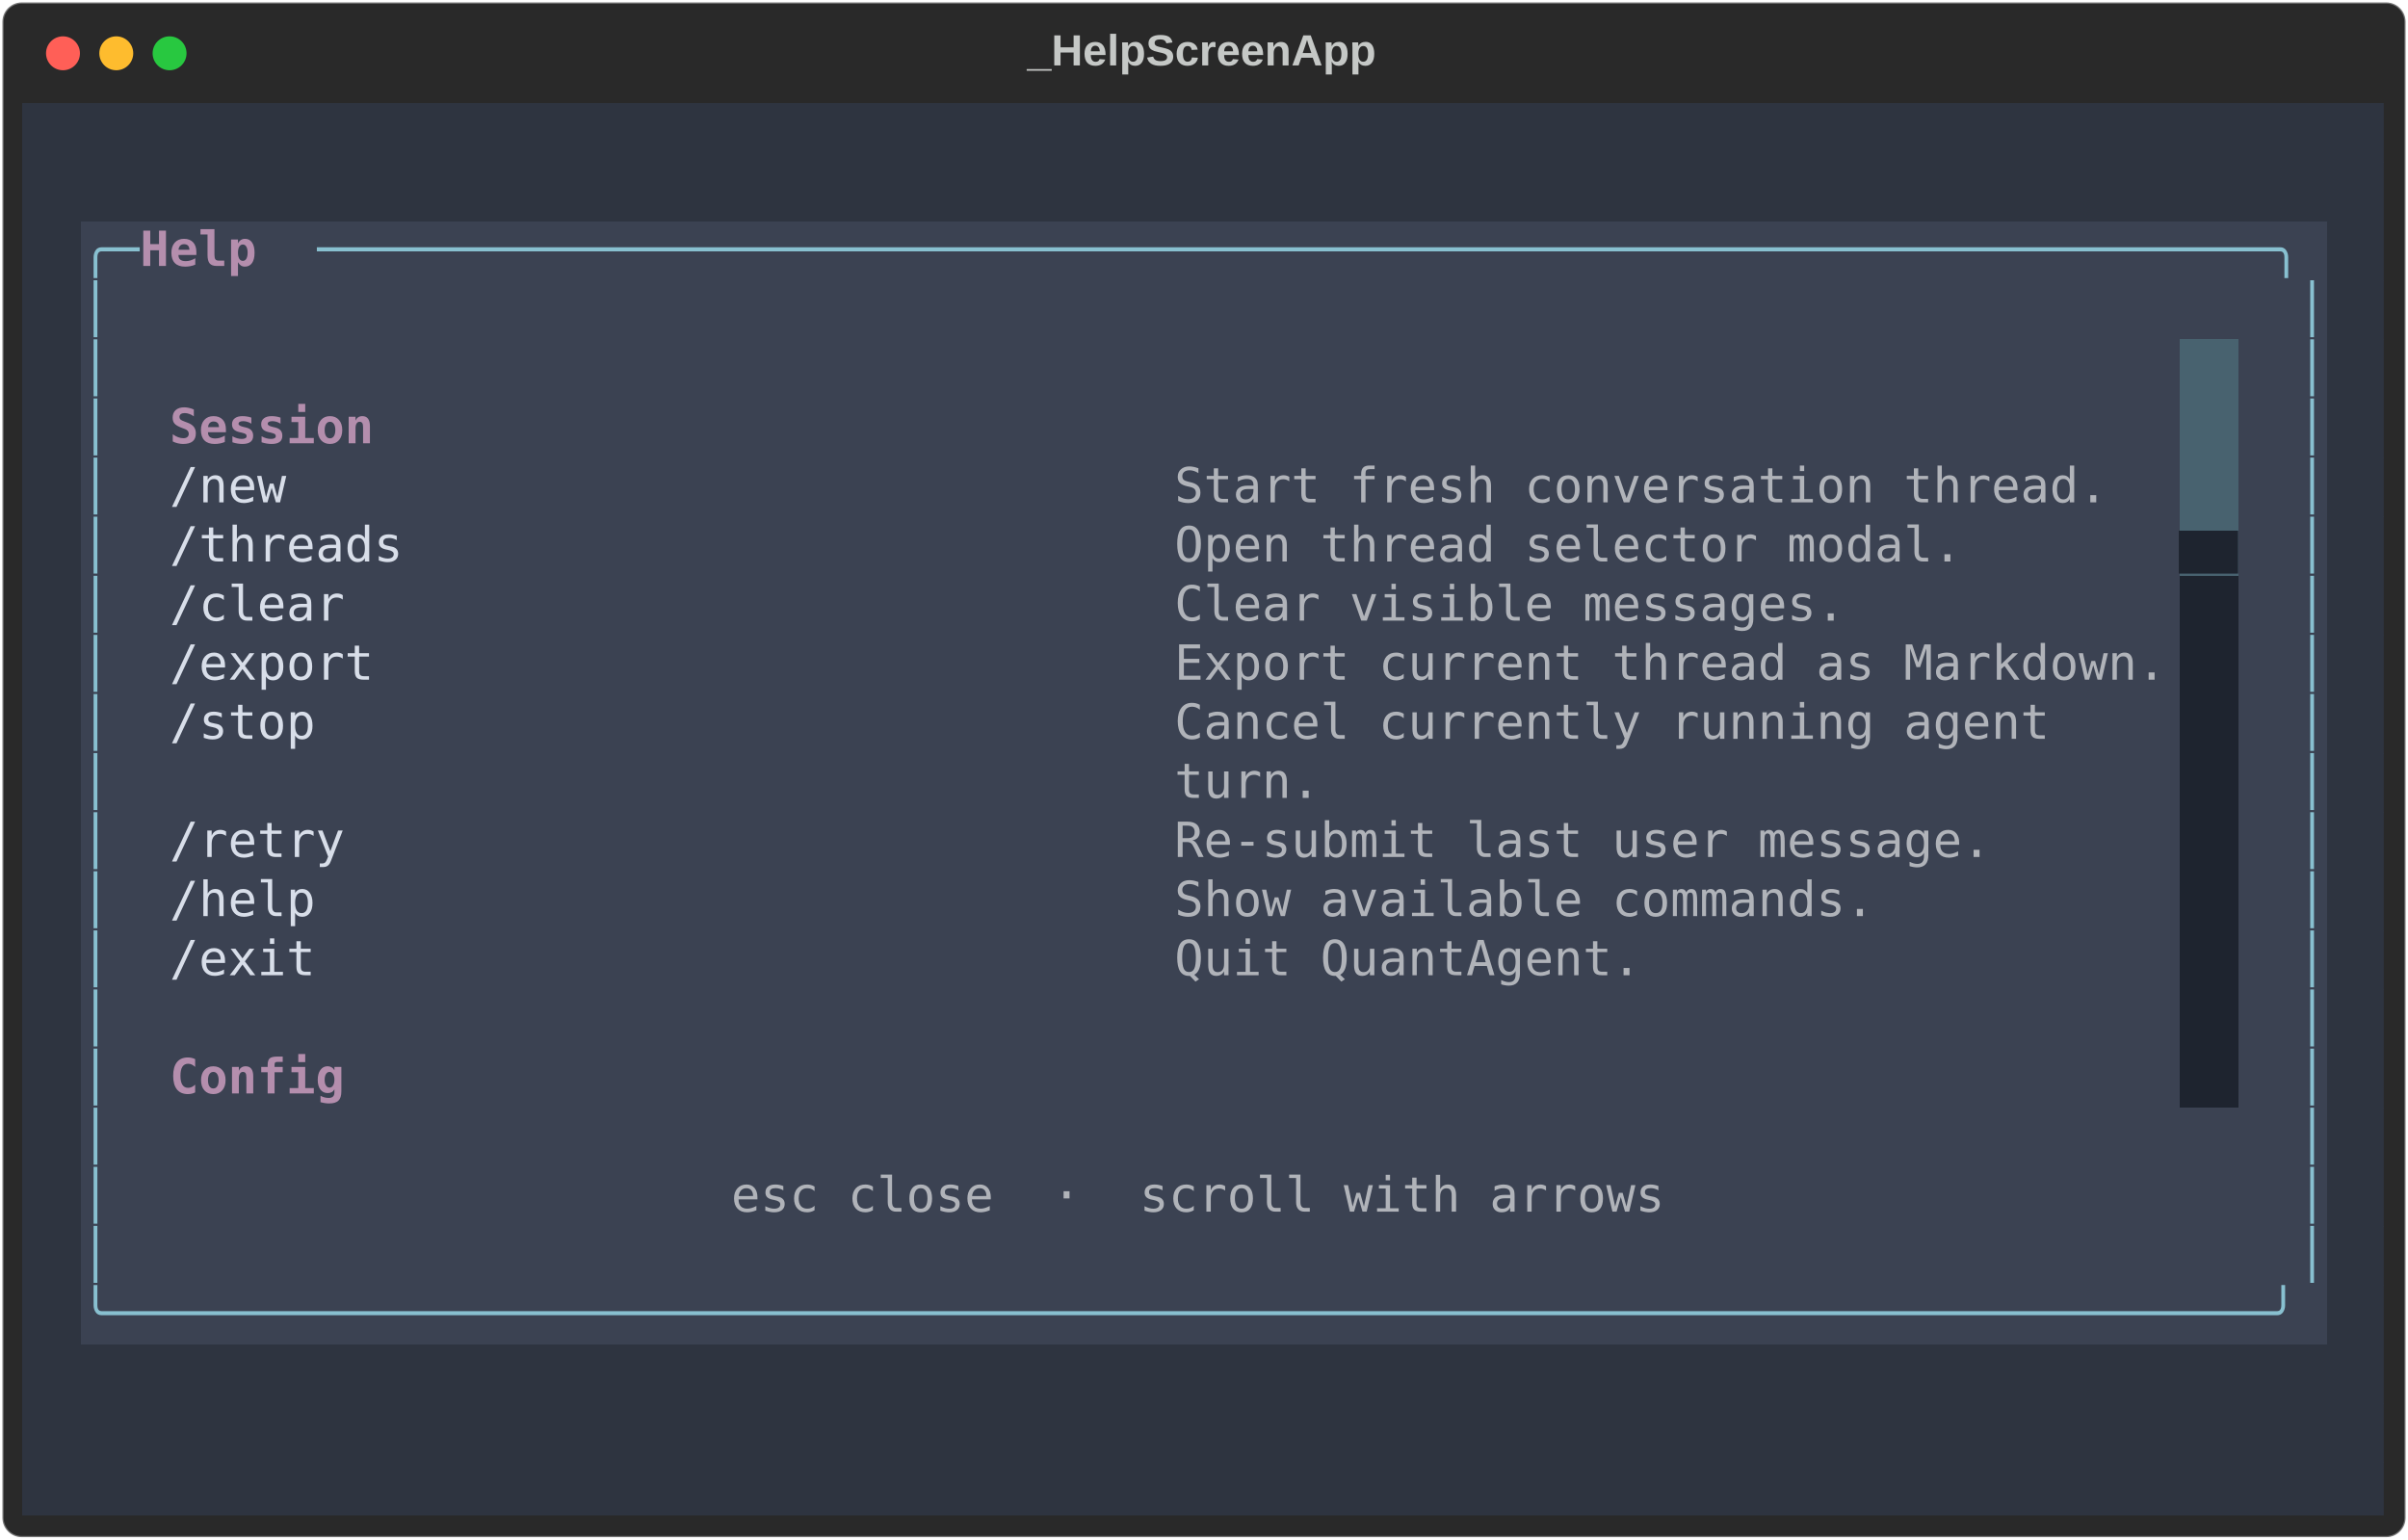
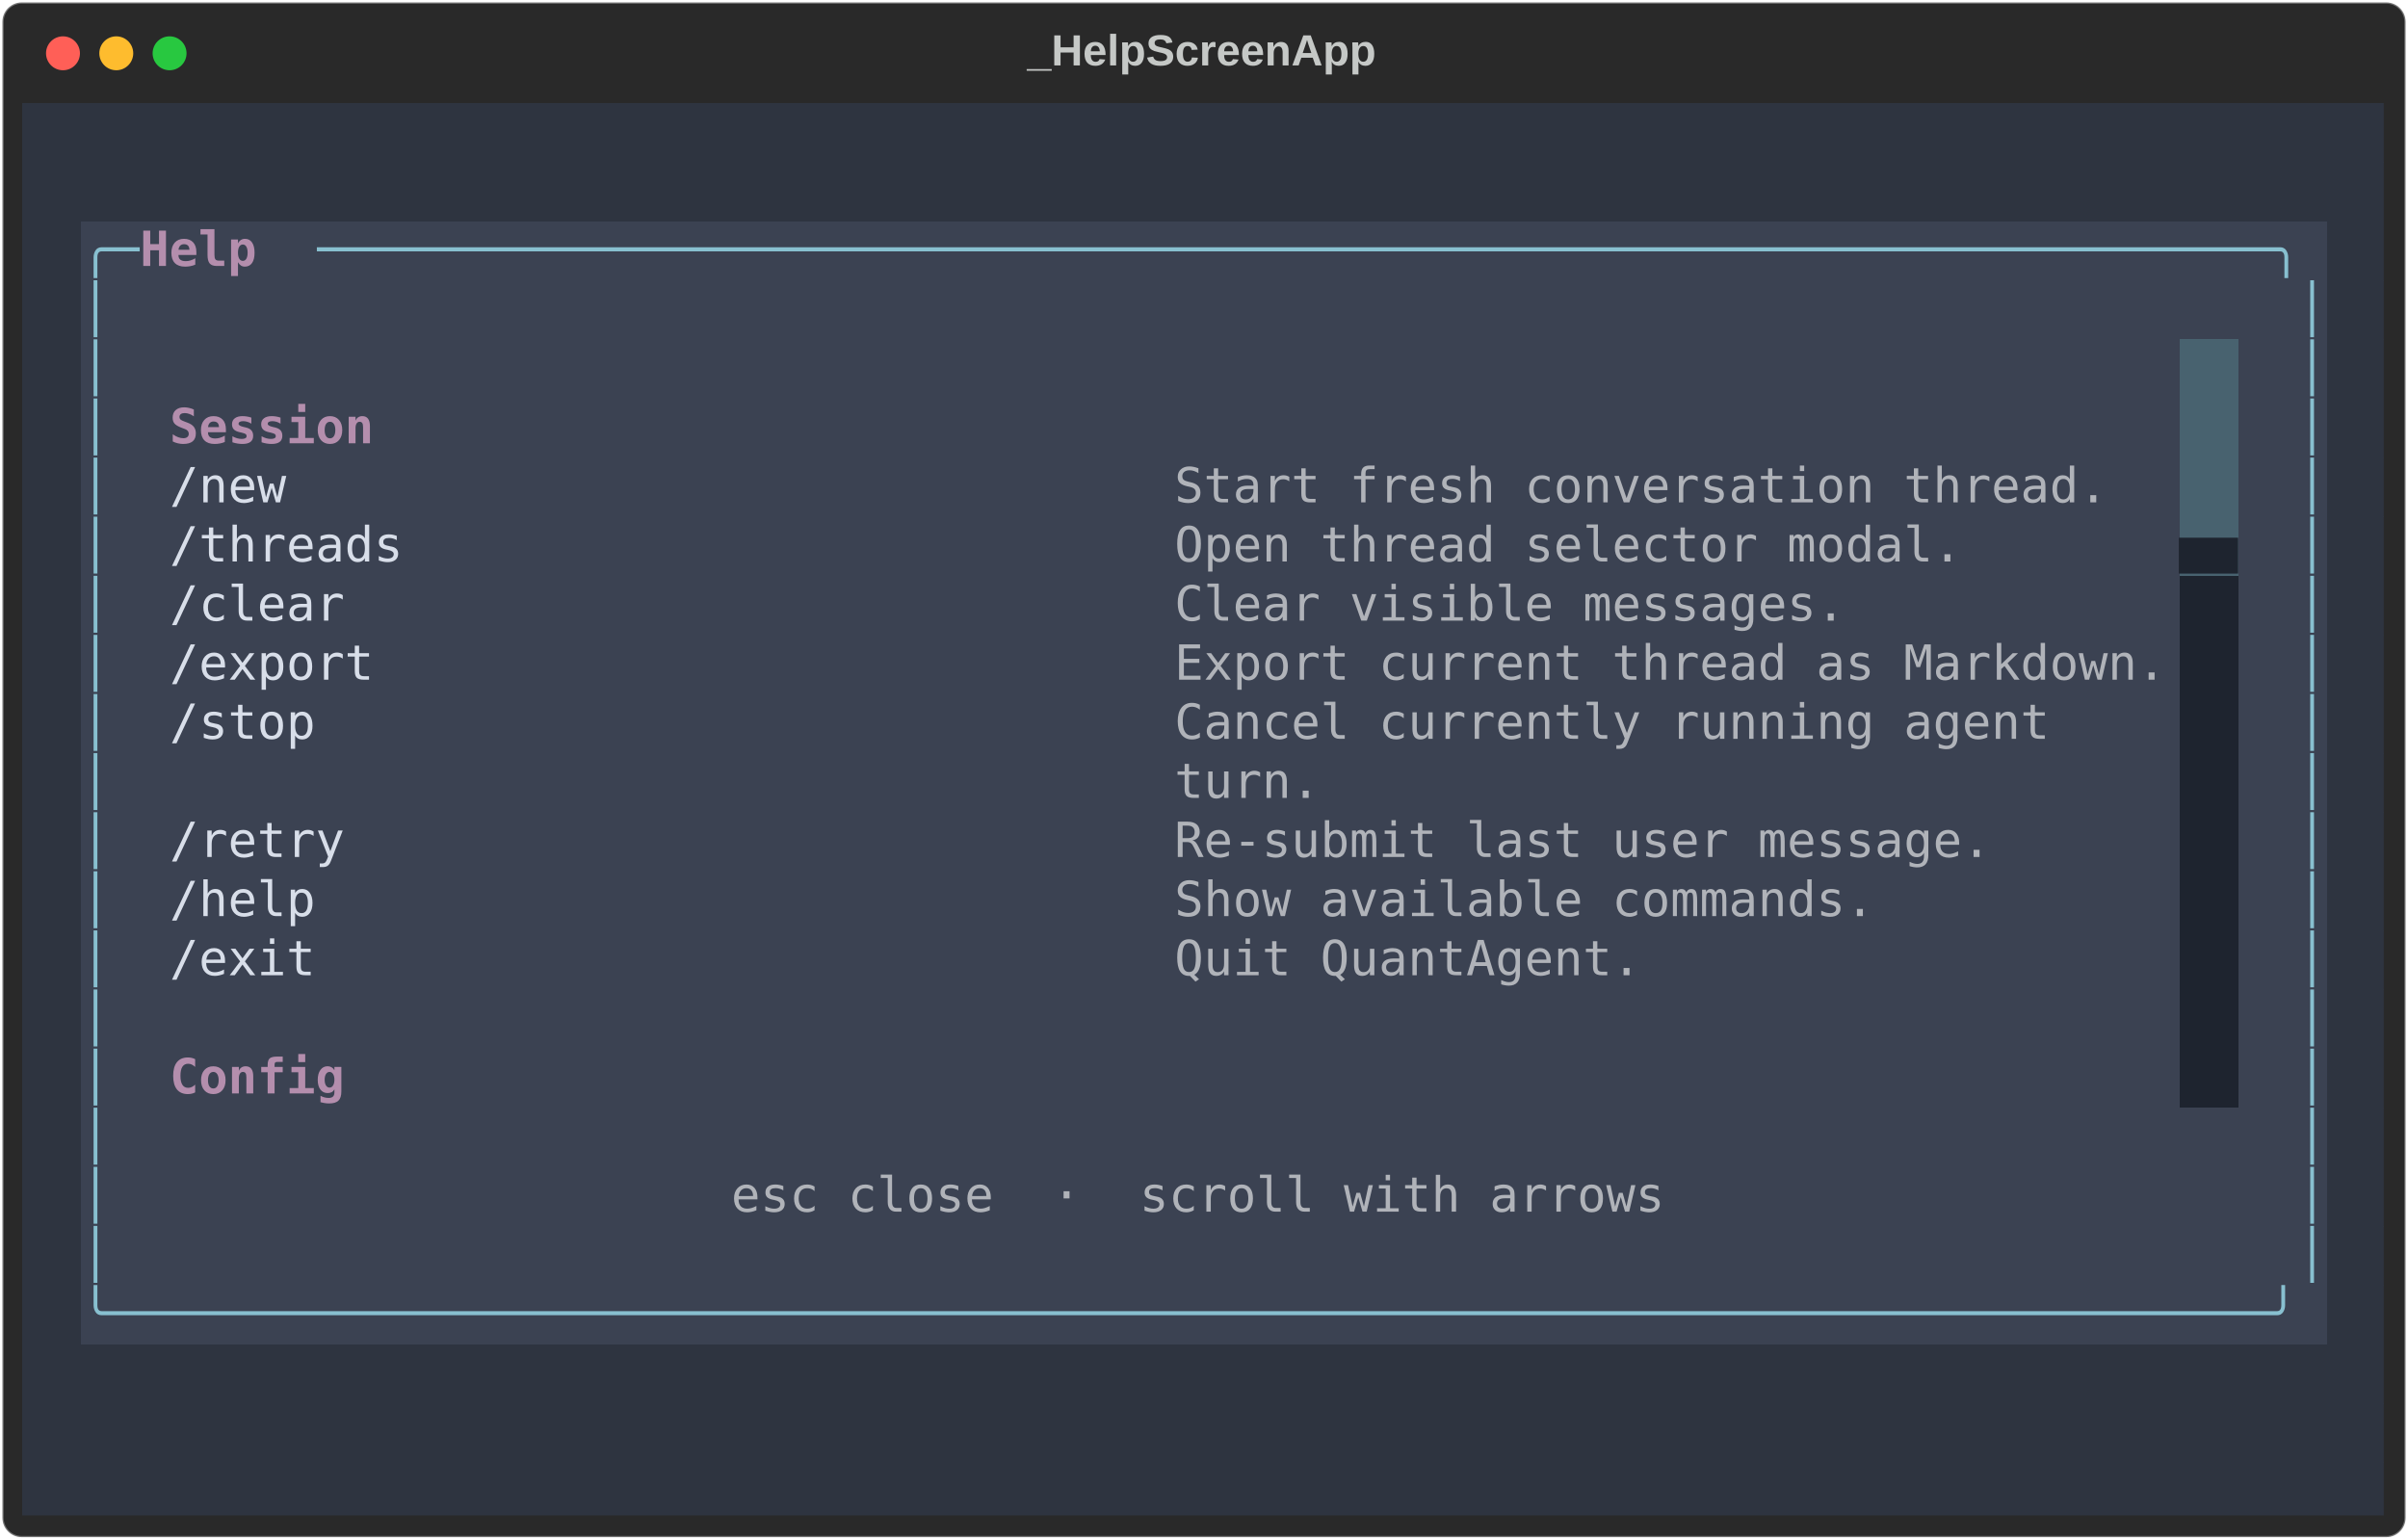
<svg xmlns="http://www.w3.org/2000/svg" class="rich-terminal" viewBox="0 0 994 635.6">
  <style>

    @font-face {
        font-family: "Fira Code";
        src: local("FiraCode-Regular"),
                url("https://cdnjs.cloudflare.com/ajax/libs/firacode/6.2.0/woff2/FiraCode-Regular.woff2") format("woff2"),
                url("https://cdnjs.cloudflare.com/ajax/libs/firacode/6.2.0/woff/FiraCode-Regular.woff") format("woff");
        font-style: normal;
        font-weight: 400;
    }
    @font-face {
        font-family: "Fira Code";
        src: local("FiraCode-Bold"),
                url("https://cdnjs.cloudflare.com/ajax/libs/firacode/6.2.0/woff2/FiraCode-Bold.woff2") format("woff2"),
                url("https://cdnjs.cloudflare.com/ajax/libs/firacode/6.2.0/woff/FiraCode-Bold.woff") format("woff");
        font-style: bold;
        font-weight: 700;
    }

    .terminal-matrix {
        font-family: Fira Code, monospace;
        font-size: 20px;
        line-height: 24.4px;
        font-variant-east-asian: full-width;
    }

    .terminal-title {
        font-size: 18px;
        font-weight: bold;
        font-family: arial;
    }

    .terminal-r1 { fill: #d8dee9 }
.terminal-r2 { fill: #c5c8c6 }
.terminal-r3 { fill: #88c0d0 }
.terminal-r4 { fill: #b48ead;font-weight: bold }
.terminal-r5 { fill: #3b4252 }
.terminal-r6 { fill: #b0b3b9 }
.terminal-r7 { fill: #1e242f }
    </style>
  <defs>
    <clipPath id="terminal-clip-terminal">
      <rect x="0" y="0" width="975.0" height="584.6" />
    </clipPath>
    <clipPath id="terminal-line-0">
      <rect x="0" y="1.5" width="976" height="24.65" />
    </clipPath>
    <clipPath id="terminal-line-1">
      <rect x="0" y="25.9" width="976" height="24.65" />
    </clipPath>
    <clipPath id="terminal-line-2">
      <rect x="0" y="50.3" width="976" height="24.65" />
    </clipPath>
    <clipPath id="terminal-line-3">
      <rect x="0" y="74.7" width="976" height="24.65" />
    </clipPath>
    <clipPath id="terminal-line-4">
      <rect x="0" y="99.1" width="976" height="24.65" />
    </clipPath>
    <clipPath id="terminal-line-5">
      <rect x="0" y="123.5" width="976" height="24.65" />
    </clipPath>
    <clipPath id="terminal-line-6">
      <rect x="0" y="147.9" width="976" height="24.65" />
    </clipPath>
    <clipPath id="terminal-line-7">
      <rect x="0" y="172.3" width="976" height="24.65" />
    </clipPath>
    <clipPath id="terminal-line-8">
      <rect x="0" y="196.7" width="976" height="24.65" />
    </clipPath>
    <clipPath id="terminal-line-9">
      <rect x="0" y="221.1" width="976" height="24.65" />
    </clipPath>
    <clipPath id="terminal-line-10">
      <rect x="0" y="245.5" width="976" height="24.65" />
    </clipPath>
    <clipPath id="terminal-line-11">
      <rect x="0" y="269.9" width="976" height="24.65" />
    </clipPath>
    <clipPath id="terminal-line-12">
      <rect x="0" y="294.3" width="976" height="24.65" />
    </clipPath>
    <clipPath id="terminal-line-13">
      <rect x="0" y="318.7" width="976" height="24.65" />
    </clipPath>
    <clipPath id="terminal-line-14">
      <rect x="0" y="343.1" width="976" height="24.65" />
    </clipPath>
    <clipPath id="terminal-line-15">
      <rect x="0" y="367.5" width="976" height="24.65" />
    </clipPath>
    <clipPath id="terminal-line-16">
      <rect x="0" y="391.9" width="976" height="24.65" />
    </clipPath>
    <clipPath id="terminal-line-17">
      <rect x="0" y="416.3" width="976" height="24.65" />
    </clipPath>
    <clipPath id="terminal-line-18">
      <rect x="0" y="440.7" width="976" height="24.65" />
    </clipPath>
    <clipPath id="terminal-line-19">
      <rect x="0" y="465.1" width="976" height="24.65" />
    </clipPath>
    <clipPath id="terminal-line-20">
      <rect x="0" y="489.5" width="976" height="24.65" />
    </clipPath>
    <clipPath id="terminal-line-21">
      <rect x="0" y="513.9" width="976" height="24.65" />
    </clipPath>
    <clipPath id="terminal-line-22">
      <rect x="0" y="538.3" width="976" height="24.65" />
    </clipPath>
  </defs>
  <rect fill="#292929" stroke="rgba(255,255,255,0.35)" stroke-width="1" x="1" y="1" width="992" height="633.6" rx="8" />
  <text class="terminal-title" fill="#c5c8c6" text-anchor="middle" x="496" y="27">_HelpScreenApp</text>
  <g transform="translate(26,22)">
    <circle cx="0" cy="0" r="7" fill="#ff5f57" />
    <circle cx="22" cy="0" r="7" fill="#febc2e" />
    <circle cx="44" cy="0" r="7" fill="#28c840" />
  </g>
  <g transform="translate(9, 41)" clip-path="url(#terminal-clip-terminal)">
    <rect fill="#2e3440" x="0" y="1.5" width="976" height="24.65" shape-rendering="crispEdges" />
    <rect fill="#2e3440" x="0" y="25.9" width="976" height="24.65" shape-rendering="crispEdges" />
    <rect fill="#2e3440" x="0" y="50.3" width="24.4" height="24.65" shape-rendering="crispEdges" />
    <rect fill="#3b4252" x="24.4" y="50.3" width="24.4" height="24.65" shape-rendering="crispEdges" />
    <rect fill="#3b4252" x="48.8" y="50.3" width="73.2" height="24.65" shape-rendering="crispEdges" />
    <rect fill="#3b4252" x="122" y="50.3" width="829.6" height="24.65" shape-rendering="crispEdges" />
    <rect fill="#2e3440" x="951.6" y="50.3" width="24.4" height="24.65" shape-rendering="crispEdges" />
    <rect fill="#2e3440" x="0" y="74.7" width="24.4" height="24.65" shape-rendering="crispEdges" />
    <rect fill="#3b4252" x="24.4" y="74.7" width="12.2" height="24.65" shape-rendering="crispEdges" />
    <rect fill="#3b4252" x="36.6" y="74.7" width="902.8" height="24.65" shape-rendering="crispEdges" />
    <rect fill="#3b4252" x="939.4" y="74.7" width="12.2" height="24.65" shape-rendering="crispEdges" />
    <rect fill="#2e3440" x="951.6" y="74.7" width="24.4" height="24.65" shape-rendering="crispEdges" />
    <rect fill="#2e3440" x="0" y="99.1" width="24.4" height="24.65" shape-rendering="crispEdges" />
    <rect fill="#3b4252" x="24.4" y="99.1" width="12.2" height="24.65" shape-rendering="crispEdges" />
    <rect fill="#3b4252" x="36.6" y="99.1" width="854" height="24.65" shape-rendering="crispEdges" />
    <rect fill="#48626f" x="890.6" y="99.1" width="24.4" height="24.65" shape-rendering="crispEdges" />
    <rect fill="#3b4252" x="915" y="99.1" width="24.4" height="24.65" shape-rendering="crispEdges" />
    <rect fill="#3b4252" x="939.4" y="99.1" width="12.2" height="24.65" shape-rendering="crispEdges" />
    <rect fill="#2e3440" x="951.6" y="99.1" width="24.4" height="24.65" shape-rendering="crispEdges" />
    <rect fill="#2e3440" x="0" y="123.5" width="24.4" height="24.65" shape-rendering="crispEdges" />
    <rect fill="#3b4252" x="24.4" y="123.5" width="12.2" height="24.65" shape-rendering="crispEdges" />
    <rect fill="#3b4252" x="36.6" y="123.5" width="24.4" height="24.65" shape-rendering="crispEdges" />
    <rect fill="#3b4252" x="61" y="123.5" width="85.4" height="24.65" shape-rendering="crispEdges" />
    <rect fill="#3b4252" x="146.4" y="123.5" width="744.2" height="24.65" shape-rendering="crispEdges" />
    <rect fill="#48626f" x="890.6" y="123.5" width="24.4" height="24.65" shape-rendering="crispEdges" />
    <rect fill="#3b4252" x="915" y="123.5" width="24.4" height="24.65" shape-rendering="crispEdges" />
    <rect fill="#3b4252" x="939.4" y="123.5" width="12.2" height="24.65" shape-rendering="crispEdges" />
    <rect fill="#2e3440" x="951.6" y="123.5" width="24.4" height="24.65" shape-rendering="crispEdges" />
    <rect fill="#2e3440" x="0" y="147.9" width="24.4" height="24.65" shape-rendering="crispEdges" />
    <rect fill="#3b4252" x="24.4" y="147.9" width="12.2" height="24.65" shape-rendering="crispEdges" />
    <rect fill="#3b4252" x="36.6" y="147.9" width="24.4" height="24.65" shape-rendering="crispEdges" />
    <rect fill="#3b4252" x="61" y="147.9" width="48.8" height="24.65" shape-rendering="crispEdges" />
    <rect fill="#3b4252" x="109.8" y="147.9" width="366" height="24.65" shape-rendering="crispEdges" />
    <rect fill="#3b4252" x="475.8" y="147.9" width="390.4" height="24.65" shape-rendering="crispEdges" />
    <rect fill="#3b4252" x="866.2" y="147.9" width="24.4" height="24.65" shape-rendering="crispEdges" />
    <rect fill="#48626f" x="890.6" y="147.9" width="24.4" height="24.65" shape-rendering="crispEdges" />
    <rect fill="#3b4252" x="915" y="147.9" width="24.4" height="24.65" shape-rendering="crispEdges" />
    <rect fill="#3b4252" x="939.4" y="147.9" width="12.2" height="24.65" shape-rendering="crispEdges" />
    <rect fill="#2e3440" x="951.6" y="147.9" width="24.4" height="24.65" shape-rendering="crispEdges" />
    <rect fill="#2e3440" x="0" y="172.3" width="24.4" height="24.65" shape-rendering="crispEdges" />
    <rect fill="#3b4252" x="24.4" y="172.3" width="12.2" height="24.65" shape-rendering="crispEdges" />
    <rect fill="#3b4252" x="36.6" y="172.3" width="24.4" height="24.65" shape-rendering="crispEdges" />
    <rect fill="#3b4252" x="61" y="172.3" width="97.6" height="24.65" shape-rendering="crispEdges" />
    <rect fill="#3b4252" x="158.6" y="172.3" width="317.2" height="24.65" shape-rendering="crispEdges" />
    <rect fill="#3b4252" x="475.8" y="172.3" width="329.4" height="24.65" shape-rendering="crispEdges" />
    <rect fill="#3b4252" x="805.2" y="172.3" width="85.4" height="24.65" shape-rendering="crispEdges" />
    <rect fill="#48626f" x="890.6" y="172.3" width="24.4" height="24.65" shape-rendering="crispEdges" />
    <rect fill="#3b4252" x="915" y="172.3" width="24.4" height="24.65" shape-rendering="crispEdges" />
    <rect fill="#3b4252" x="939.4" y="172.3" width="12.2" height="24.65" shape-rendering="crispEdges" />
    <rect fill="#2e3440" x="951.6" y="172.3" width="24.4" height="24.65" shape-rendering="crispEdges" />
    <rect fill="#2e3440" x="0" y="196.7" width="24.4" height="24.65" shape-rendering="crispEdges" />
    <rect fill="#3b4252" x="24.4" y="196.7" width="12.2" height="24.65" shape-rendering="crispEdges" />
    <rect fill="#3b4252" x="36.6" y="196.7" width="24.4" height="24.65" shape-rendering="crispEdges" />
    <rect fill="#3b4252" x="61" y="196.7" width="73.2" height="24.65" shape-rendering="crispEdges" />
    <rect fill="#3b4252" x="134.2" y="196.7" width="341.6" height="24.65" shape-rendering="crispEdges" />
    <rect fill="#3b4252" x="475.8" y="196.7" width="280.6" height="24.65" shape-rendering="crispEdges" />
    <rect fill="#3b4252" x="756.4" y="196.7" width="134.2" height="24.65" shape-rendering="crispEdges" />
    <rect fill="#1e242f" x="890.6" y="196.7" width="24.4" height="24.65" shape-rendering="crispEdges" />
    <rect fill="#3b4252" x="915" y="196.7" width="24.4" height="24.65" shape-rendering="crispEdges" />
    <rect fill="#3b4252" x="939.4" y="196.7" width="12.2" height="24.65" shape-rendering="crispEdges" />
    <rect fill="#2e3440" x="951.6" y="196.7" width="24.4" height="24.65" shape-rendering="crispEdges" />
    <rect fill="#2e3440" x="0" y="221.1" width="24.4" height="24.65" shape-rendering="crispEdges" />
    <rect fill="#3b4252" x="24.4" y="221.1" width="12.2" height="24.65" shape-rendering="crispEdges" />
    <rect fill="#3b4252" x="36.6" y="221.1" width="24.4" height="24.65" shape-rendering="crispEdges" />
    <rect fill="#3b4252" x="61" y="221.1" width="97.6" height="24.65" shape-rendering="crispEdges" />
    <rect fill="#3b4252" x="158.6" y="221.1" width="317.2" height="24.65" shape-rendering="crispEdges" />
    <rect fill="#3b4252" x="475.8" y="221.1" width="414.8" height="24.65" shape-rendering="crispEdges" />
    <rect fill="#1e242f" x="890.6" y="221.1" width="24.4" height="24.65" shape-rendering="crispEdges" />
    <rect fill="#3b4252" x="915" y="221.1" width="24.4" height="24.65" shape-rendering="crispEdges" />
    <rect fill="#3b4252" x="939.4" y="221.1" width="12.2" height="24.65" shape-rendering="crispEdges" />
    <rect fill="#2e3440" x="951.6" y="221.1" width="24.4" height="24.65" shape-rendering="crispEdges" />
    <rect fill="#2e3440" x="0" y="245.5" width="24.4" height="24.65" shape-rendering="crispEdges" />
    <rect fill="#3b4252" x="24.4" y="245.5" width="12.2" height="24.65" shape-rendering="crispEdges" />
    <rect fill="#3b4252" x="36.6" y="245.5" width="24.4" height="24.65" shape-rendering="crispEdges" />
    <rect fill="#3b4252" x="61" y="245.5" width="61" height="24.65" shape-rendering="crispEdges" />
    <rect fill="#3b4252" x="122" y="245.5" width="353.8" height="24.65" shape-rendering="crispEdges" />
    <rect fill="#3b4252" x="475.8" y="245.5" width="366" height="24.65" shape-rendering="crispEdges" />
    <rect fill="#3b4252" x="841.8" y="245.5" width="48.8" height="24.65" shape-rendering="crispEdges" />
    <rect fill="#1e242f" x="890.6" y="245.5" width="24.4" height="24.65" shape-rendering="crispEdges" />
    <rect fill="#3b4252" x="915" y="245.5" width="24.4" height="24.65" shape-rendering="crispEdges" />
    <rect fill="#3b4252" x="939.4" y="245.5" width="12.2" height="24.65" shape-rendering="crispEdges" />
    <rect fill="#2e3440" x="951.6" y="245.5" width="24.4" height="24.65" shape-rendering="crispEdges" />
    <rect fill="#2e3440" x="0" y="269.9" width="24.4" height="24.65" shape-rendering="crispEdges" />
    <rect fill="#3b4252" x="24.4" y="269.9" width="12.2" height="24.65" shape-rendering="crispEdges" />
    <rect fill="#3b4252" x="36.6" y="269.9" width="439.2" height="24.65" shape-rendering="crispEdges" />
    <rect fill="#3b4252" x="475.8" y="269.9" width="61" height="24.65" shape-rendering="crispEdges" />
    <rect fill="#3b4252" x="536.8" y="269.9" width="353.8" height="24.65" shape-rendering="crispEdges" />
    <rect fill="#1e242f" x="890.6" y="269.9" width="24.4" height="24.65" shape-rendering="crispEdges" />
    <rect fill="#3b4252" x="915" y="269.9" width="24.4" height="24.65" shape-rendering="crispEdges" />
    <rect fill="#3b4252" x="939.4" y="269.9" width="12.2" height="24.65" shape-rendering="crispEdges" />
    <rect fill="#2e3440" x="951.6" y="269.9" width="24.4" height="24.65" shape-rendering="crispEdges" />
    <rect fill="#2e3440" x="0" y="294.3" width="24.4" height="24.65" shape-rendering="crispEdges" />
    <rect fill="#3b4252" x="24.4" y="294.3" width="12.2" height="24.65" shape-rendering="crispEdges" />
    <rect fill="#3b4252" x="36.6" y="294.3" width="24.4" height="24.65" shape-rendering="crispEdges" />
    <rect fill="#3b4252" x="61" y="294.3" width="73.2" height="24.65" shape-rendering="crispEdges" />
    <rect fill="#3b4252" x="134.2" y="294.3" width="341.6" height="24.65" shape-rendering="crispEdges" />
    <rect fill="#3b4252" x="475.8" y="294.3" width="341.6" height="24.65" shape-rendering="crispEdges" />
    <rect fill="#3b4252" x="817.4" y="294.3" width="73.2" height="24.65" shape-rendering="crispEdges" />
    <rect fill="#1e242f" x="890.6" y="294.3" width="24.4" height="24.65" shape-rendering="crispEdges" />
    <rect fill="#3b4252" x="915" y="294.3" width="24.4" height="24.65" shape-rendering="crispEdges" />
    <rect fill="#3b4252" x="939.4" y="294.3" width="12.2" height="24.65" shape-rendering="crispEdges" />
    <rect fill="#2e3440" x="951.6" y="294.3" width="24.4" height="24.65" shape-rendering="crispEdges" />
    <rect fill="#2e3440" x="0" y="318.7" width="24.4" height="24.65" shape-rendering="crispEdges" />
    <rect fill="#3b4252" x="24.4" y="318.7" width="12.2" height="24.65" shape-rendering="crispEdges" />
    <rect fill="#3b4252" x="36.6" y="318.7" width="24.4" height="24.65" shape-rendering="crispEdges" />
    <rect fill="#3b4252" x="61" y="318.7" width="73.2" height="24.65" shape-rendering="crispEdges" />
    <rect fill="#3b4252" x="134.2" y="318.7" width="341.6" height="24.65" shape-rendering="crispEdges" />
    <rect fill="#3b4252" x="475.8" y="318.7" width="292.8" height="24.65" shape-rendering="crispEdges" />
    <rect fill="#3b4252" x="768.6" y="318.7" width="122" height="24.65" shape-rendering="crispEdges" />
    <rect fill="#1e242f" x="890.6" y="318.7" width="24.4" height="24.65" shape-rendering="crispEdges" />
    <rect fill="#3b4252" x="915" y="318.7" width="24.4" height="24.65" shape-rendering="crispEdges" />
    <rect fill="#3b4252" x="939.4" y="318.7" width="12.2" height="24.65" shape-rendering="crispEdges" />
    <rect fill="#2e3440" x="951.6" y="318.7" width="24.4" height="24.65" shape-rendering="crispEdges" />
    <rect fill="#2e3440" x="0" y="343.1" width="24.4" height="24.65" shape-rendering="crispEdges" />
    <rect fill="#3b4252" x="24.4" y="343.1" width="12.2" height="24.65" shape-rendering="crispEdges" />
    <rect fill="#3b4252" x="36.6" y="343.1" width="24.4" height="24.65" shape-rendering="crispEdges" />
    <rect fill="#3b4252" x="61" y="343.1" width="61" height="24.65" shape-rendering="crispEdges" />
    <rect fill="#3b4252" x="122" y="343.1" width="353.8" height="24.65" shape-rendering="crispEdges" />
    <rect fill="#3b4252" x="475.8" y="343.1" width="195.2" height="24.65" shape-rendering="crispEdges" />
    <rect fill="#3b4252" x="671" y="343.1" width="219.6" height="24.65" shape-rendering="crispEdges" />
    <rect fill="#1e242f" x="890.6" y="343.1" width="24.4" height="24.65" shape-rendering="crispEdges" />
    <rect fill="#3b4252" x="915" y="343.1" width="24.4" height="24.65" shape-rendering="crispEdges" />
    <rect fill="#3b4252" x="939.4" y="343.1" width="12.2" height="24.65" shape-rendering="crispEdges" />
    <rect fill="#2e3440" x="951.6" y="343.1" width="24.4" height="24.65" shape-rendering="crispEdges" />
    <rect fill="#2e3440" x="0" y="367.5" width="24.4" height="24.65" shape-rendering="crispEdges" />
    <rect fill="#3b4252" x="24.4" y="367.5" width="12.2" height="24.65" shape-rendering="crispEdges" />
    <rect fill="#3b4252" x="36.6" y="367.5" width="854" height="24.65" shape-rendering="crispEdges" />
    <rect fill="#1e242f" x="890.6" y="367.5" width="24.4" height="24.65" shape-rendering="crispEdges" />
    <rect fill="#3b4252" x="915" y="367.5" width="24.4" height="24.65" shape-rendering="crispEdges" />
    <rect fill="#3b4252" x="939.4" y="367.5" width="12.2" height="24.65" shape-rendering="crispEdges" />
    <rect fill="#2e3440" x="951.6" y="367.5" width="24.4" height="24.65" shape-rendering="crispEdges" />
    <rect fill="#2e3440" x="0" y="391.9" width="24.4" height="24.65" shape-rendering="crispEdges" />
    <rect fill="#3b4252" x="24.4" y="391.9" width="12.2" height="24.65" shape-rendering="crispEdges" />
    <rect fill="#3b4252" x="36.6" y="391.9" width="24.4" height="24.65" shape-rendering="crispEdges" />
    <rect fill="#3b4252" x="61" y="391.9" width="73.2" height="24.65" shape-rendering="crispEdges" />
    <rect fill="#3b4252" x="134.2" y="391.9" width="756.4" height="24.65" shape-rendering="crispEdges" />
    <rect fill="#1e242f" x="890.6" y="391.9" width="24.4" height="24.65" shape-rendering="crispEdges" />
    <rect fill="#3b4252" x="915" y="391.9" width="24.4" height="24.65" shape-rendering="crispEdges" />
    <rect fill="#3b4252" x="939.4" y="391.9" width="12.2" height="24.65" shape-rendering="crispEdges" />
    <rect fill="#2e3440" x="951.6" y="391.9" width="24.4" height="24.65" shape-rendering="crispEdges" />
    <rect fill="#2e3440" x="0" y="416.3" width="24.4" height="24.65" shape-rendering="crispEdges" />
    <rect fill="#3b4252" x="24.4" y="416.3" width="12.2" height="24.65" shape-rendering="crispEdges" />
    <rect fill="#3b4252" x="36.6" y="416.3" width="902.8" height="24.65" shape-rendering="crispEdges" />
    <rect fill="#3b4252" x="939.4" y="416.3" width="12.2" height="24.65" shape-rendering="crispEdges" />
    <rect fill="#2e3440" x="951.6" y="416.3" width="24.4" height="24.65" shape-rendering="crispEdges" />
    <rect fill="#2e3440" x="0" y="440.7" width="24.4" height="24.65" shape-rendering="crispEdges" />
    <rect fill="#3b4252" x="24.4" y="440.7" width="12.2" height="24.65" shape-rendering="crispEdges" />
    <rect fill="#3b4252" x="36.6" y="440.7" width="256.2" height="24.65" shape-rendering="crispEdges" />
    <rect fill="#3b4252" x="292.8" y="440.7" width="390.4" height="24.65" shape-rendering="crispEdges" />
    <rect fill="#3b4252" x="683.2" y="440.7" width="256.2" height="24.65" shape-rendering="crispEdges" />
    <rect fill="#3b4252" x="939.4" y="440.7" width="12.2" height="24.65" shape-rendering="crispEdges" />
    <rect fill="#2e3440" x="951.6" y="440.7" width="24.4" height="24.65" shape-rendering="crispEdges" />
    <rect fill="#2e3440" x="0" y="465.1" width="24.4" height="24.65" shape-rendering="crispEdges" />
    <rect fill="#3b4252" x="24.4" y="465.1" width="12.2" height="24.65" shape-rendering="crispEdges" />
    <rect fill="#3b4252" x="36.6" y="465.1" width="902.8" height="24.65" shape-rendering="crispEdges" />
    <rect fill="#3b4252" x="939.4" y="465.1" width="12.2" height="24.65" shape-rendering="crispEdges" />
    <rect fill="#2e3440" x="951.6" y="465.1" width="24.4" height="24.65" shape-rendering="crispEdges" />
    <rect fill="#2e3440" x="0" y="489.5" width="24.4" height="24.65" shape-rendering="crispEdges" />
    <rect fill="#3b4252" x="24.4" y="489.5" width="927.2" height="24.65" shape-rendering="crispEdges" />
    <rect fill="#2e3440" x="951.6" y="489.5" width="24.4" height="24.65" shape-rendering="crispEdges" />
    <rect fill="#2e3440" x="0" y="513.9" width="976" height="24.65" shape-rendering="crispEdges" />
    <rect fill="#2e3440" x="0" y="538.3" width="976" height="24.65" shape-rendering="crispEdges" />
    <rect fill="#2e3440" x="0" y="562.7" width="976" height="24.65" shape-rendering="crispEdges" />
    <g class="terminal-matrix">
      <text class="terminal-r2" x="976" y="20" textLength="12.2" clip-path="url(#terminal-line-0)">
</text>
      <text class="terminal-r2" x="976" y="44.4" textLength="12.2" clip-path="url(#terminal-line-1)">
</text>
      <text class="terminal-r3" x="24.4" y="68.8" textLength="24.4" clip-path="url(#terminal-line-2)">╭─</text>
      <text class="terminal-r4" x="48.8" y="68.8" textLength="73.2" clip-path="url(#terminal-line-2)"> Help </text>
      <text class="terminal-r3" x="122" y="68.8" textLength="829.6" clip-path="url(#terminal-line-2)">───────────────────────────────────────────────────────────────────╮</text>
      <text class="terminal-r2" x="976" y="68.8" textLength="12.2" clip-path="url(#terminal-line-2)">
</text>
      <text class="terminal-r3" x="24.4" y="93.2" textLength="12.2" clip-path="url(#terminal-line-3)">│</text>
      <text class="terminal-r3" x="939.4" y="93.2" textLength="12.2" clip-path="url(#terminal-line-3)">│</text>
      <text class="terminal-r2" x="976" y="93.2" textLength="12.2" clip-path="url(#terminal-line-3)">
</text>
      <text class="terminal-r3" x="24.4" y="117.6" textLength="12.2" clip-path="url(#terminal-line-4)">│</text>
      <text class="terminal-r3" x="939.4" y="117.6" textLength="12.2" clip-path="url(#terminal-line-4)">│</text>
      <text class="terminal-r2" x="976" y="117.6" textLength="12.2" clip-path="url(#terminal-line-4)">
</text>
      <text class="terminal-r3" x="24.4" y="142" textLength="12.2" clip-path="url(#terminal-line-5)">│</text>
      <text class="terminal-r4" x="61" y="142" textLength="85.4" clip-path="url(#terminal-line-5)">Session</text>
      <text class="terminal-r3" x="939.4" y="142" textLength="12.2" clip-path="url(#terminal-line-5)">│</text>
      <text class="terminal-r2" x="976" y="142" textLength="12.2" clip-path="url(#terminal-line-5)">
</text>
      <text class="terminal-r3" x="24.4" y="166.4" textLength="12.2" clip-path="url(#terminal-line-6)">│</text>
      <text class="terminal-r1" x="61" y="166.4" textLength="48.8" clip-path="url(#terminal-line-6)">/new</text>
      <text class="terminal-r6" x="475.8" y="166.4" textLength="390.4" clip-path="url(#terminal-line-6)">Start fresh conversation thread.</text>
      <text class="terminal-r3" x="939.4" y="166.4" textLength="12.2" clip-path="url(#terminal-line-6)">│</text>
      <text class="terminal-r2" x="976" y="166.4" textLength="12.2" clip-path="url(#terminal-line-6)">
</text>
      <text class="terminal-r3" x="24.4" y="190.8" textLength="12.2" clip-path="url(#terminal-line-7)">│</text>
      <text class="terminal-r1" x="61" y="190.8" textLength="97.6" clip-path="url(#terminal-line-7)">/threads</text>
      <text class="terminal-r6" x="475.8" y="190.8" textLength="329.4" clip-path="url(#terminal-line-7)">Open thread selector modal.</text>
-       <text class="terminal-r7" x="890.6" y="190.8" textLength="24.4" clip-path="url(#terminal-line-7)">▆▆</text>
+       <text class="terminal-r7" x="890.6" y="190.8" textLength="24.4" clip-path="url(#terminal-line-7)">▅▅</text>
      <text class="terminal-r3" x="939.4" y="190.8" textLength="12.2" clip-path="url(#terminal-line-7)">│</text>
      <text class="terminal-r2" x="976" y="190.8" textLength="12.2" clip-path="url(#terminal-line-7)">
</text>
      <text class="terminal-r3" x="24.4" y="215.2" textLength="12.2" clip-path="url(#terminal-line-8)">│</text>
      <text class="terminal-r1" x="61" y="215.2" textLength="73.2" clip-path="url(#terminal-line-8)">/clear</text>
      <text class="terminal-r6" x="475.8" y="215.2" textLength="280.6" clip-path="url(#terminal-line-8)">Clear visible messages.</text>
      <text class="terminal-r3" x="939.4" y="215.2" textLength="12.2" clip-path="url(#terminal-line-8)">│</text>
      <text class="terminal-r2" x="976" y="215.2" textLength="12.2" clip-path="url(#terminal-line-8)">
</text>
      <text class="terminal-r3" x="24.4" y="239.6" textLength="12.2" clip-path="url(#terminal-line-9)">│</text>
      <text class="terminal-r1" x="61" y="239.6" textLength="97.6" clip-path="url(#terminal-line-9)">/export </text>
      <text class="terminal-r6" x="475.8" y="239.6" textLength="414.8" clip-path="url(#terminal-line-9)">Export current thread as Markdown.</text>
      <text class="terminal-r3" x="939.4" y="239.6" textLength="12.2" clip-path="url(#terminal-line-9)">│</text>
      <text class="terminal-r2" x="976" y="239.6" textLength="12.2" clip-path="url(#terminal-line-9)">
</text>
      <text class="terminal-r3" x="24.4" y="264" textLength="12.2" clip-path="url(#terminal-line-10)">│</text>
      <text class="terminal-r1" x="61" y="264" textLength="61" clip-path="url(#terminal-line-10)">/stop</text>
      <text class="terminal-r6" x="475.8" y="264" textLength="366" clip-path="url(#terminal-line-10)">Cancel currently running agent</text>
      <text class="terminal-r3" x="939.4" y="264" textLength="12.2" clip-path="url(#terminal-line-10)">│</text>
      <text class="terminal-r2" x="976" y="264" textLength="12.2" clip-path="url(#terminal-line-10)">
</text>
      <text class="terminal-r3" x="24.4" y="288.4" textLength="12.2" clip-path="url(#terminal-line-11)">│</text>
      <text class="terminal-r6" x="475.8" y="288.4" textLength="61" clip-path="url(#terminal-line-11)">turn.</text>
      <text class="terminal-r3" x="939.4" y="288.4" textLength="12.2" clip-path="url(#terminal-line-11)">│</text>
      <text class="terminal-r2" x="976" y="288.4" textLength="12.2" clip-path="url(#terminal-line-11)">
</text>
      <text class="terminal-r3" x="24.4" y="312.8" textLength="12.2" clip-path="url(#terminal-line-12)">│</text>
      <text class="terminal-r1" x="61" y="312.8" textLength="73.2" clip-path="url(#terminal-line-12)">/retry</text>
      <text class="terminal-r6" x="475.8" y="312.8" textLength="341.6" clip-path="url(#terminal-line-12)">Re-submit last user message.</text>
      <text class="terminal-r3" x="939.4" y="312.8" textLength="12.2" clip-path="url(#terminal-line-12)">│</text>
      <text class="terminal-r2" x="976" y="312.8" textLength="12.2" clip-path="url(#terminal-line-12)">
</text>
      <text class="terminal-r3" x="24.4" y="337.2" textLength="12.2" clip-path="url(#terminal-line-13)">│</text>
      <text class="terminal-r1" x="61" y="337.2" textLength="73.2" clip-path="url(#terminal-line-13)">/help </text>
      <text class="terminal-r6" x="475.8" y="337.2" textLength="292.8" clip-path="url(#terminal-line-13)">Show available commands.</text>
      <text class="terminal-r3" x="939.4" y="337.2" textLength="12.2" clip-path="url(#terminal-line-13)">│</text>
      <text class="terminal-r2" x="976" y="337.2" textLength="12.2" clip-path="url(#terminal-line-13)">
</text>
      <text class="terminal-r3" x="24.4" y="361.6" textLength="12.2" clip-path="url(#terminal-line-14)">│</text>
      <text class="terminal-r1" x="61" y="361.6" textLength="61" clip-path="url(#terminal-line-14)">/exit</text>
      <text class="terminal-r6" x="475.8" y="361.6" textLength="195.2" clip-path="url(#terminal-line-14)">Quit QuantAgent.</text>
      <text class="terminal-r3" x="939.4" y="361.6" textLength="12.2" clip-path="url(#terminal-line-14)">│</text>
      <text class="terminal-r2" x="976" y="361.6" textLength="12.2" clip-path="url(#terminal-line-14)">
</text>
      <text class="terminal-r3" x="24.4" y="386" textLength="12.2" clip-path="url(#terminal-line-15)">│</text>
      <text class="terminal-r3" x="939.4" y="386" textLength="12.2" clip-path="url(#terminal-line-15)">│</text>
      <text class="terminal-r2" x="976" y="386" textLength="12.2" clip-path="url(#terminal-line-15)">
</text>
      <text class="terminal-r3" x="24.4" y="410.4" textLength="12.2" clip-path="url(#terminal-line-16)">│</text>
      <text class="terminal-r4" x="61" y="410.4" textLength="73.2" clip-path="url(#terminal-line-16)">Config</text>
      <text class="terminal-r3" x="939.4" y="410.4" textLength="12.2" clip-path="url(#terminal-line-16)">│</text>
      <text class="terminal-r2" x="976" y="410.4" textLength="12.2" clip-path="url(#terminal-line-16)">
</text>
      <text class="terminal-r3" x="24.4" y="434.8" textLength="12.2" clip-path="url(#terminal-line-17)">│</text>
      <text class="terminal-r3" x="939.4" y="434.8" textLength="12.2" clip-path="url(#terminal-line-17)">│</text>
      <text class="terminal-r2" x="976" y="434.8" textLength="12.2" clip-path="url(#terminal-line-17)">
</text>
      <text class="terminal-r3" x="24.4" y="459.2" textLength="12.2" clip-path="url(#terminal-line-18)">│</text>
      <text class="terminal-r6" x="292.8" y="459.2" textLength="390.4" clip-path="url(#terminal-line-18)">esc close  ·  scroll with arrows</text>
      <text class="terminal-r3" x="939.4" y="459.2" textLength="12.2" clip-path="url(#terminal-line-18)">│</text>
      <text class="terminal-r2" x="976" y="459.2" textLength="12.2" clip-path="url(#terminal-line-18)">
</text>
      <text class="terminal-r3" x="24.4" y="483.6" textLength="12.2" clip-path="url(#terminal-line-19)">│</text>
      <text class="terminal-r3" x="939.4" y="483.6" textLength="12.2" clip-path="url(#terminal-line-19)">│</text>
      <text class="terminal-r2" x="976" y="483.6" textLength="12.2" clip-path="url(#terminal-line-19)">
</text>
      <text class="terminal-r3" x="24.4" y="508" textLength="927.2" clip-path="url(#terminal-line-20)">╰──────────────────────────────────────────────────────────────────────────╯</text>
      <text class="terminal-r2" x="976" y="508" textLength="12.2" clip-path="url(#terminal-line-20)">
</text>
      <text class="terminal-r2" x="976" y="532.4" textLength="12.2" clip-path="url(#terminal-line-21)">
</text>
      <text class="terminal-r2" x="976" y="556.8" textLength="12.2" clip-path="url(#terminal-line-22)">
</text>
    </g>
  </g>
</svg>
